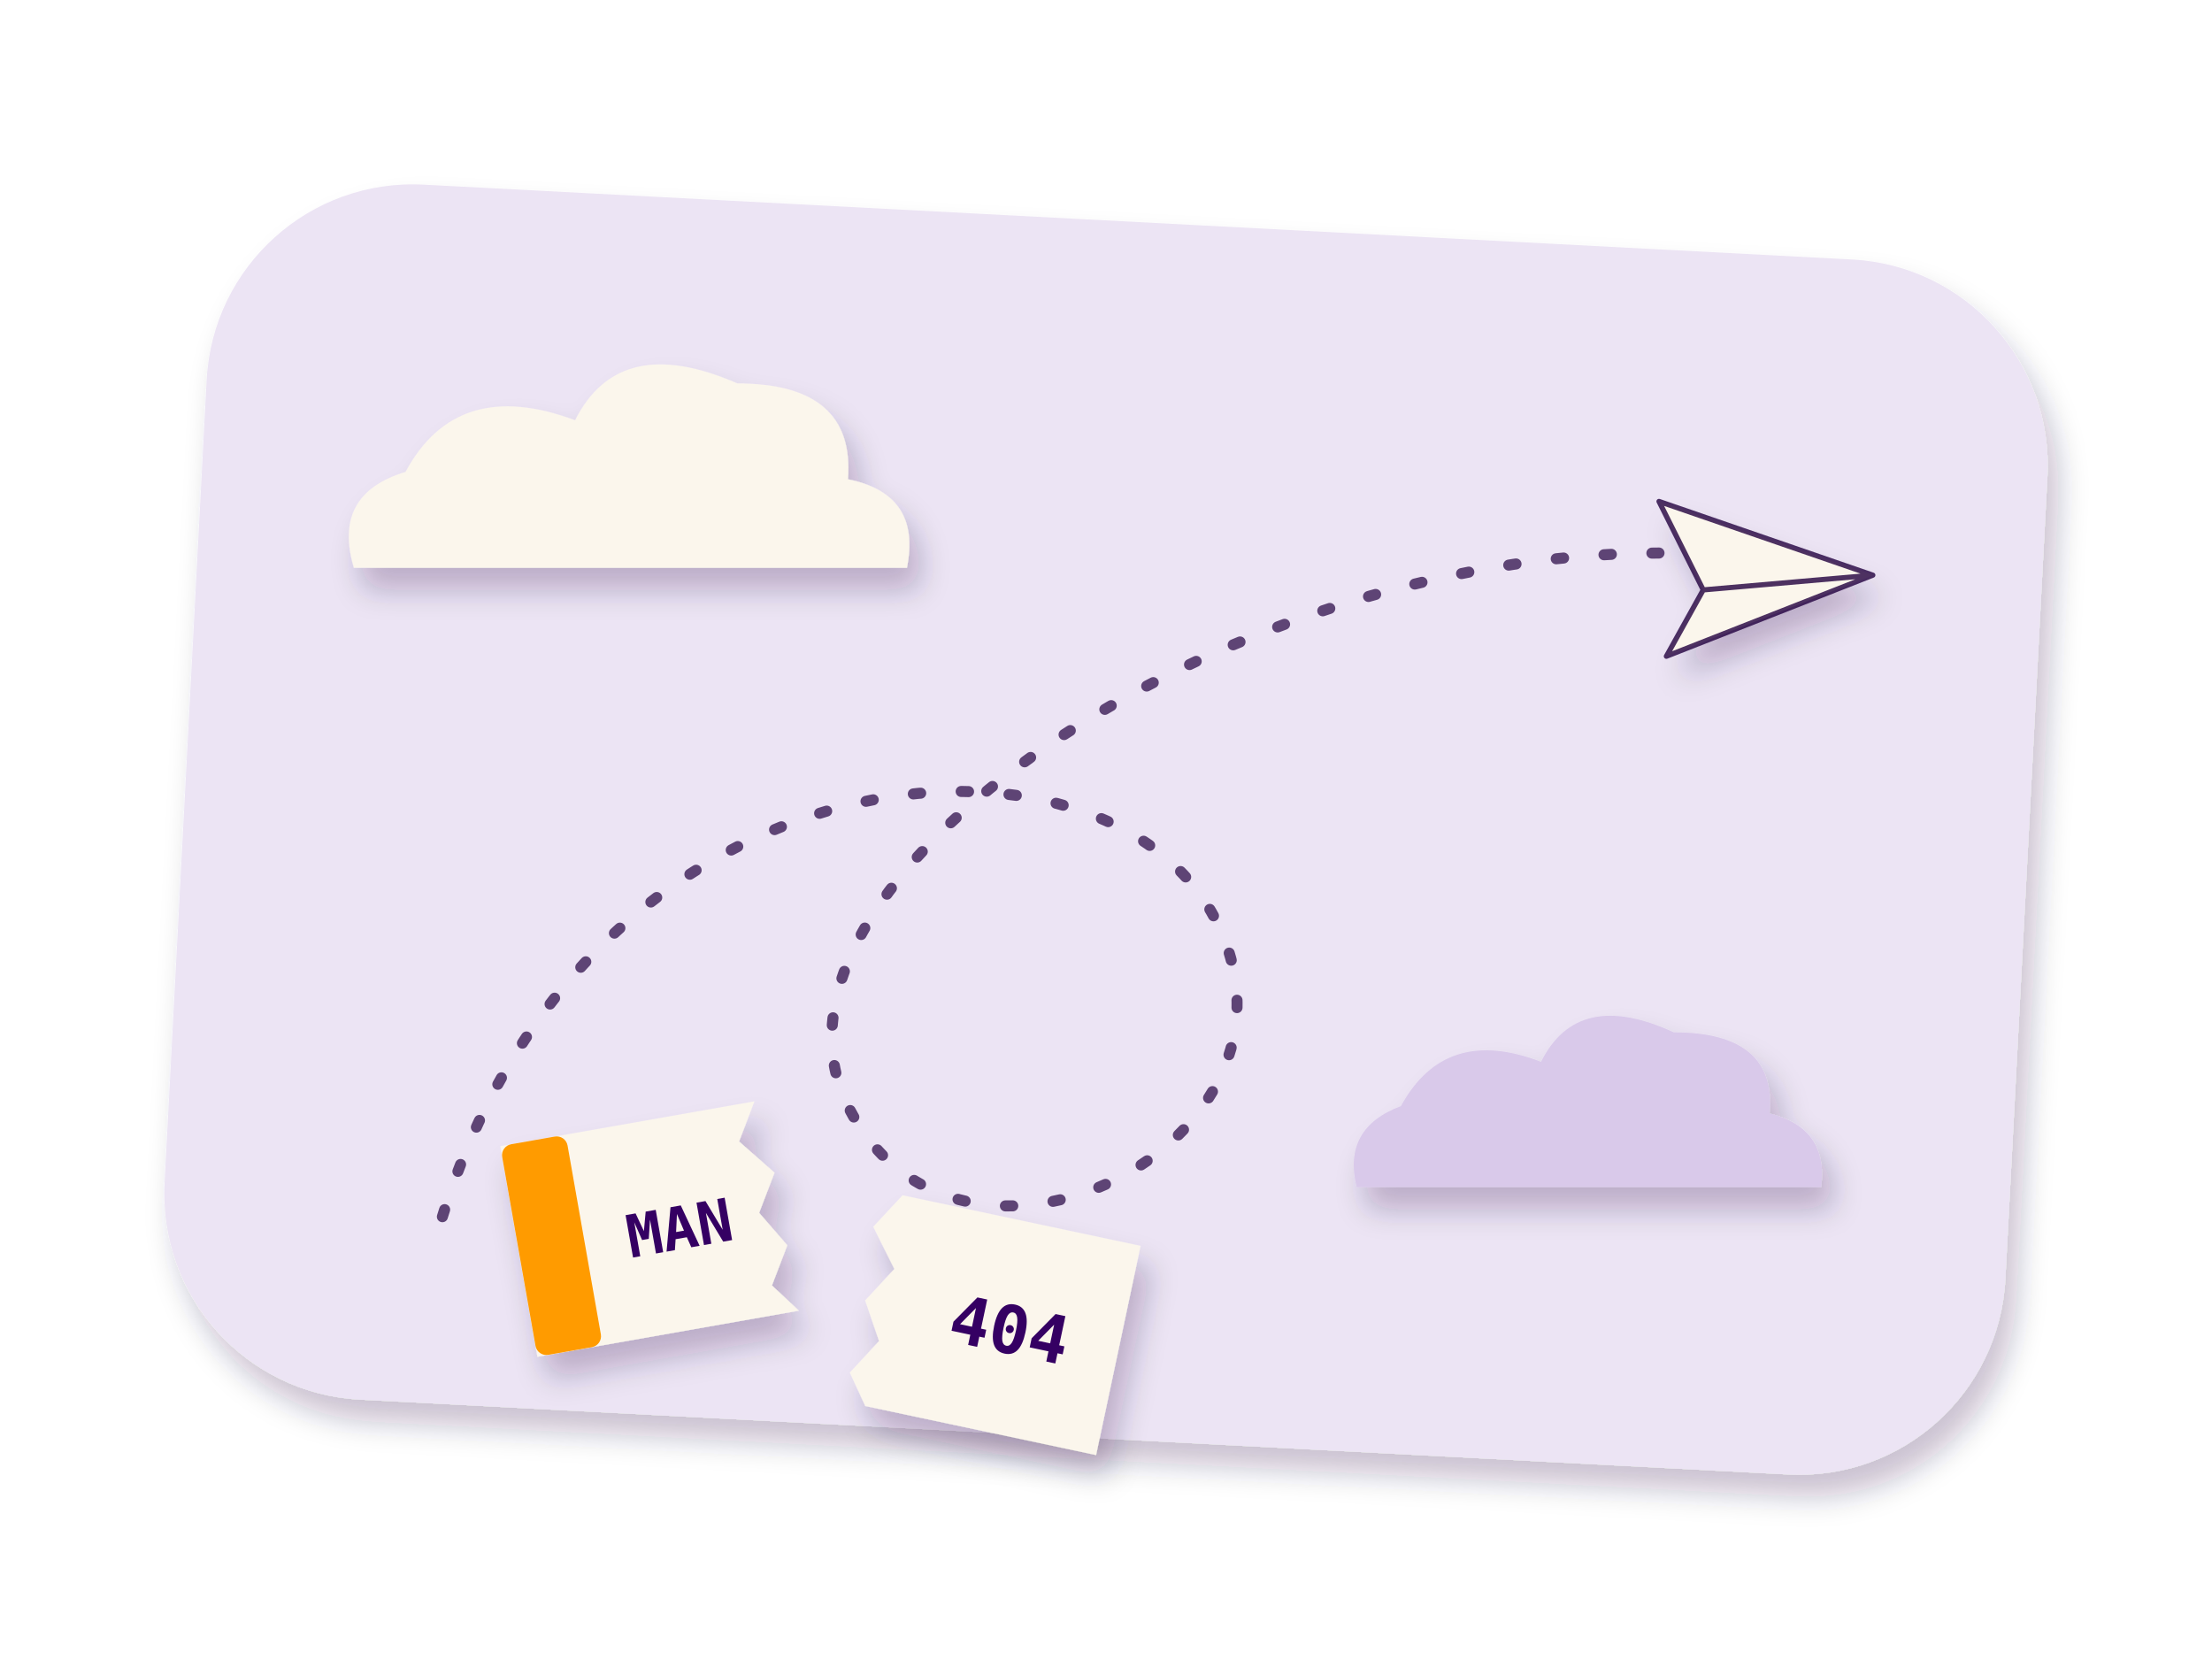
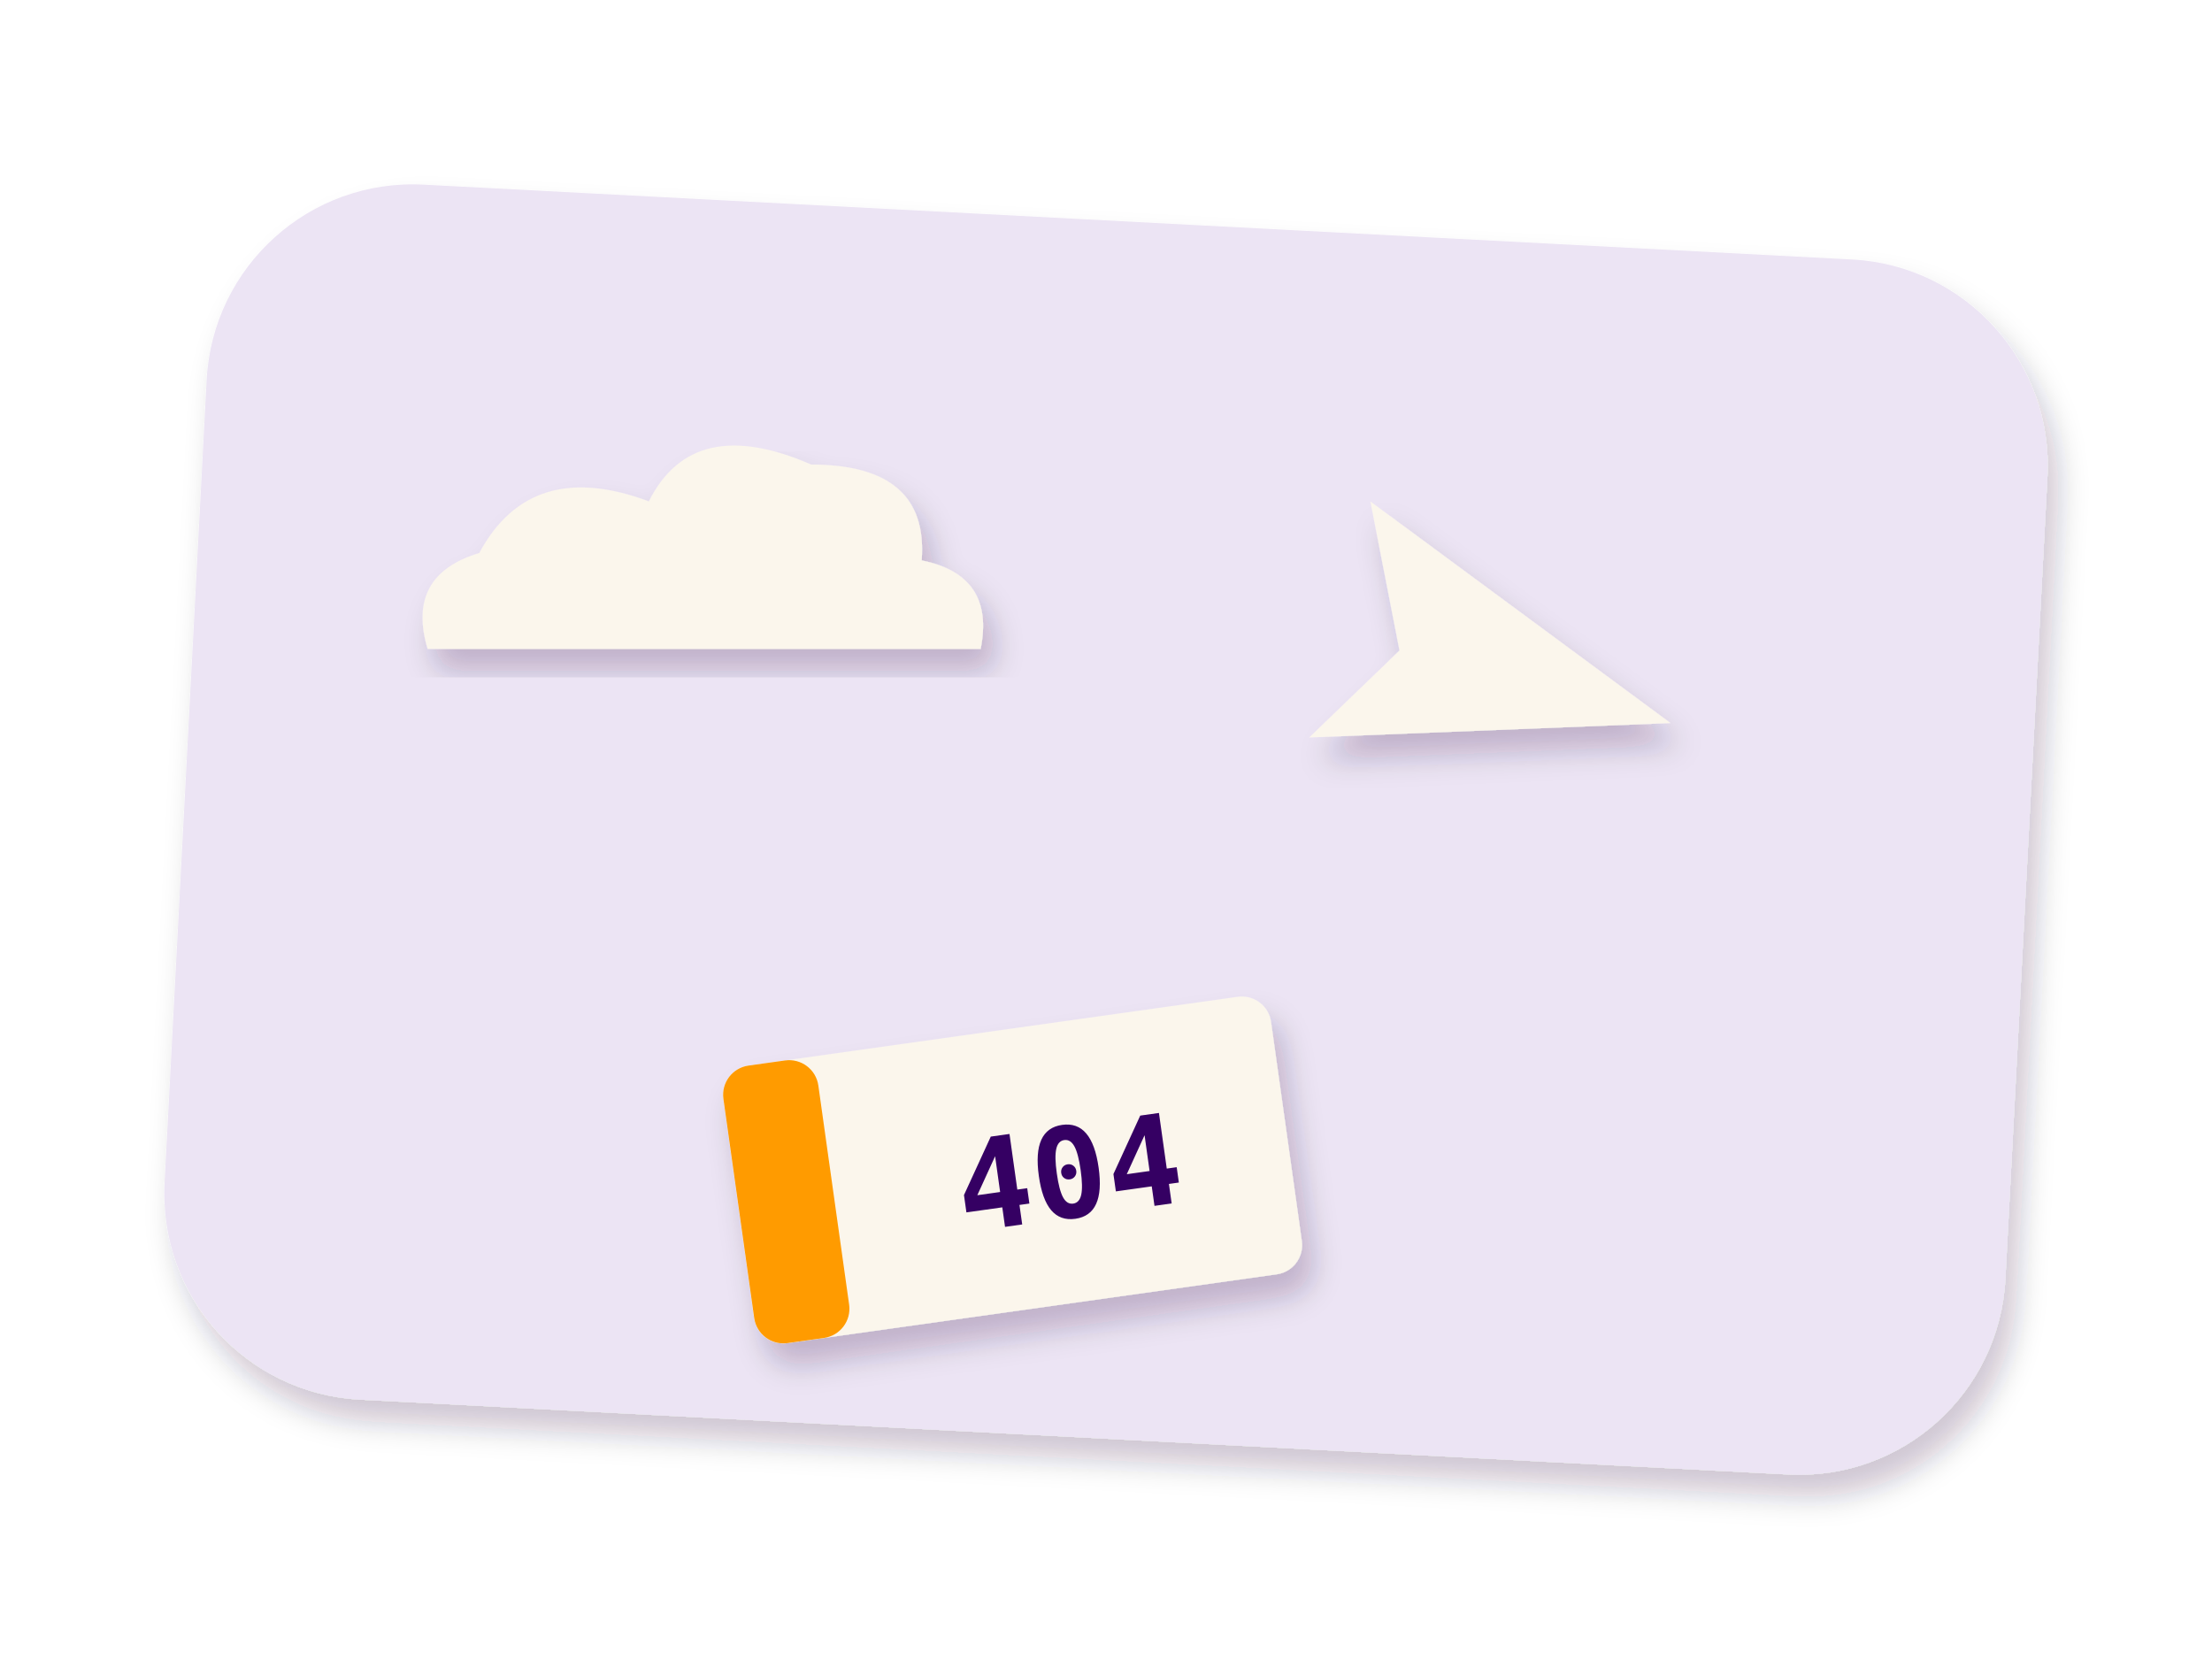
<svg xmlns="http://www.w3.org/2000/svg" viewBox="0 0 600 450" width="600" height="450">
  <defs>
    <filter id="paper" x="-8%" y="-8%" width="116%" height="122%" color-interpolation-filters="sRGB">
      <feTurbulence type="fractalNoise" baseFrequency="1.15" numOctaves="2" seed="5" result="t" />
      <feDiffuseLighting in="t" lighting-color="#ffffff" surfaceScale=".7" result="lit">
        <feDistantLight azimuth="235" elevation="68" />
      </feDiffuseLighting>
      <feComposite in="lit" in2="SourceAlpha" operator="in" result="tex" />
      <feBlend in="SourceGraphic" in2="tex" mode="multiply" result="papered" />
      <feComposite in="papered" in2="SourceAlpha" operator="in" result="cut" />
-       <feDropShadow in="cut" dx="3" dy="6" stdDeviation="4" flood-color="#22003f" flood-opacity="0.24" />
+       <feDropShadow in="cut" dx="3" dy="6" stdDeviation="4" flood-color="#22003f" flood-opacity="0.22" />
    </filter>
  </defs>
  <g filter="url(#paper)">
    <rect x="50" y="60" width="500" height="330" rx="56" fill="#ece4f4" transform="rotate(3 300.0 225.0)" />
  </g>
  <g filter="url(#paper)">
-     <path d="M110 128 q14 -26 46 -14 q12 -24 44 -10 q32 0 30 26 q20 4 16 24 h-150 q-6 -20 14 -26z" fill="#fbf6ec" />
-     <path d="M380 300 q12 -22 38 -12 q10 -20 36 -8 q28 0 26 22 q16 4 14 20 h-126 q-4 -16 12 -22z" fill="#d9c9ea" />
+     <path d="M130 150 q14 -26 46 -14 q12 -24 44 -10 q32 0 30 26 q20 4 16 24 h-150 q-6 -20 14 -26z" fill="#fbf6ec" />
  </g>
  <g filter="url(#paper)">
-     <path d="M450 136 l58 20 l-56 22 l10 -18 z" fill="#fbf6ec" />
-     <g transform="rotate(-10 200 330)">
-       <path d="M140 300 h70 l-6 10 l8 10 l-6 10 l6 10 l-6 10 l6 8 h-72 z" fill="#fbf6ec" />
-       <rect x="140" y="300" width="18" height="58" rx="3" fill="#ff9b00" />
-       <text x="184" y="336" font-family="Red Hat Mono, monospace" font-weight="700" font-size="16" fill="#360064" text-anchor="middle">MAN</text>
-     </g>
-     <g transform="rotate(12 270 350)">
-       <path d="M240 330 l-6 10 l8 10 l-6 10 l6 10 l-6 10 l6 8 h64 v-58 z" fill="#fbf6ec" />
-       <text x="276" y="366" font-family="Red Hat Mono, monospace" font-weight="700" font-size="18" fill="#360064" text-anchor="middle">404</text>
+     <path d="M360 150 l96 32 l-92 34 l16 -30 z" fill="#fbf6ec" transform="rotate(18 410 180)" />
+     <g transform="rotate(-8 270 320)">
+       <rect x="200" y="280" width="150" height="76" rx="8" fill="#fbf6ec" />
+       <rect x="200" y="280" width="26" height="76" rx="8" fill="#ff9b00" />
+       <text x="290" y="333" font-family="Red Hat Mono, monospace" font-weight="700" font-size="34" fill="#360064" text-anchor="middle">404</text>
    </g>
  </g>
-   <g>
-     <path d="M120 330 C 160 200, 300 190, 330 250 S 260 360, 230 300 S 330 150, 450 150" fill="none" stroke="#22003f" stroke-width="3" stroke-linecap="round" stroke-linejoin="round" opacity="0.7" stroke-dasharray="2 11" />
-     <path d="M450 136 l58 20 l-56 22 l10 -18 z M462 160 l46 -4" fill="none" stroke="#22003f" stroke-width="1.4" stroke-linecap="round" stroke-linejoin="round" opacity="0.8" />
-   </g>
</svg>
